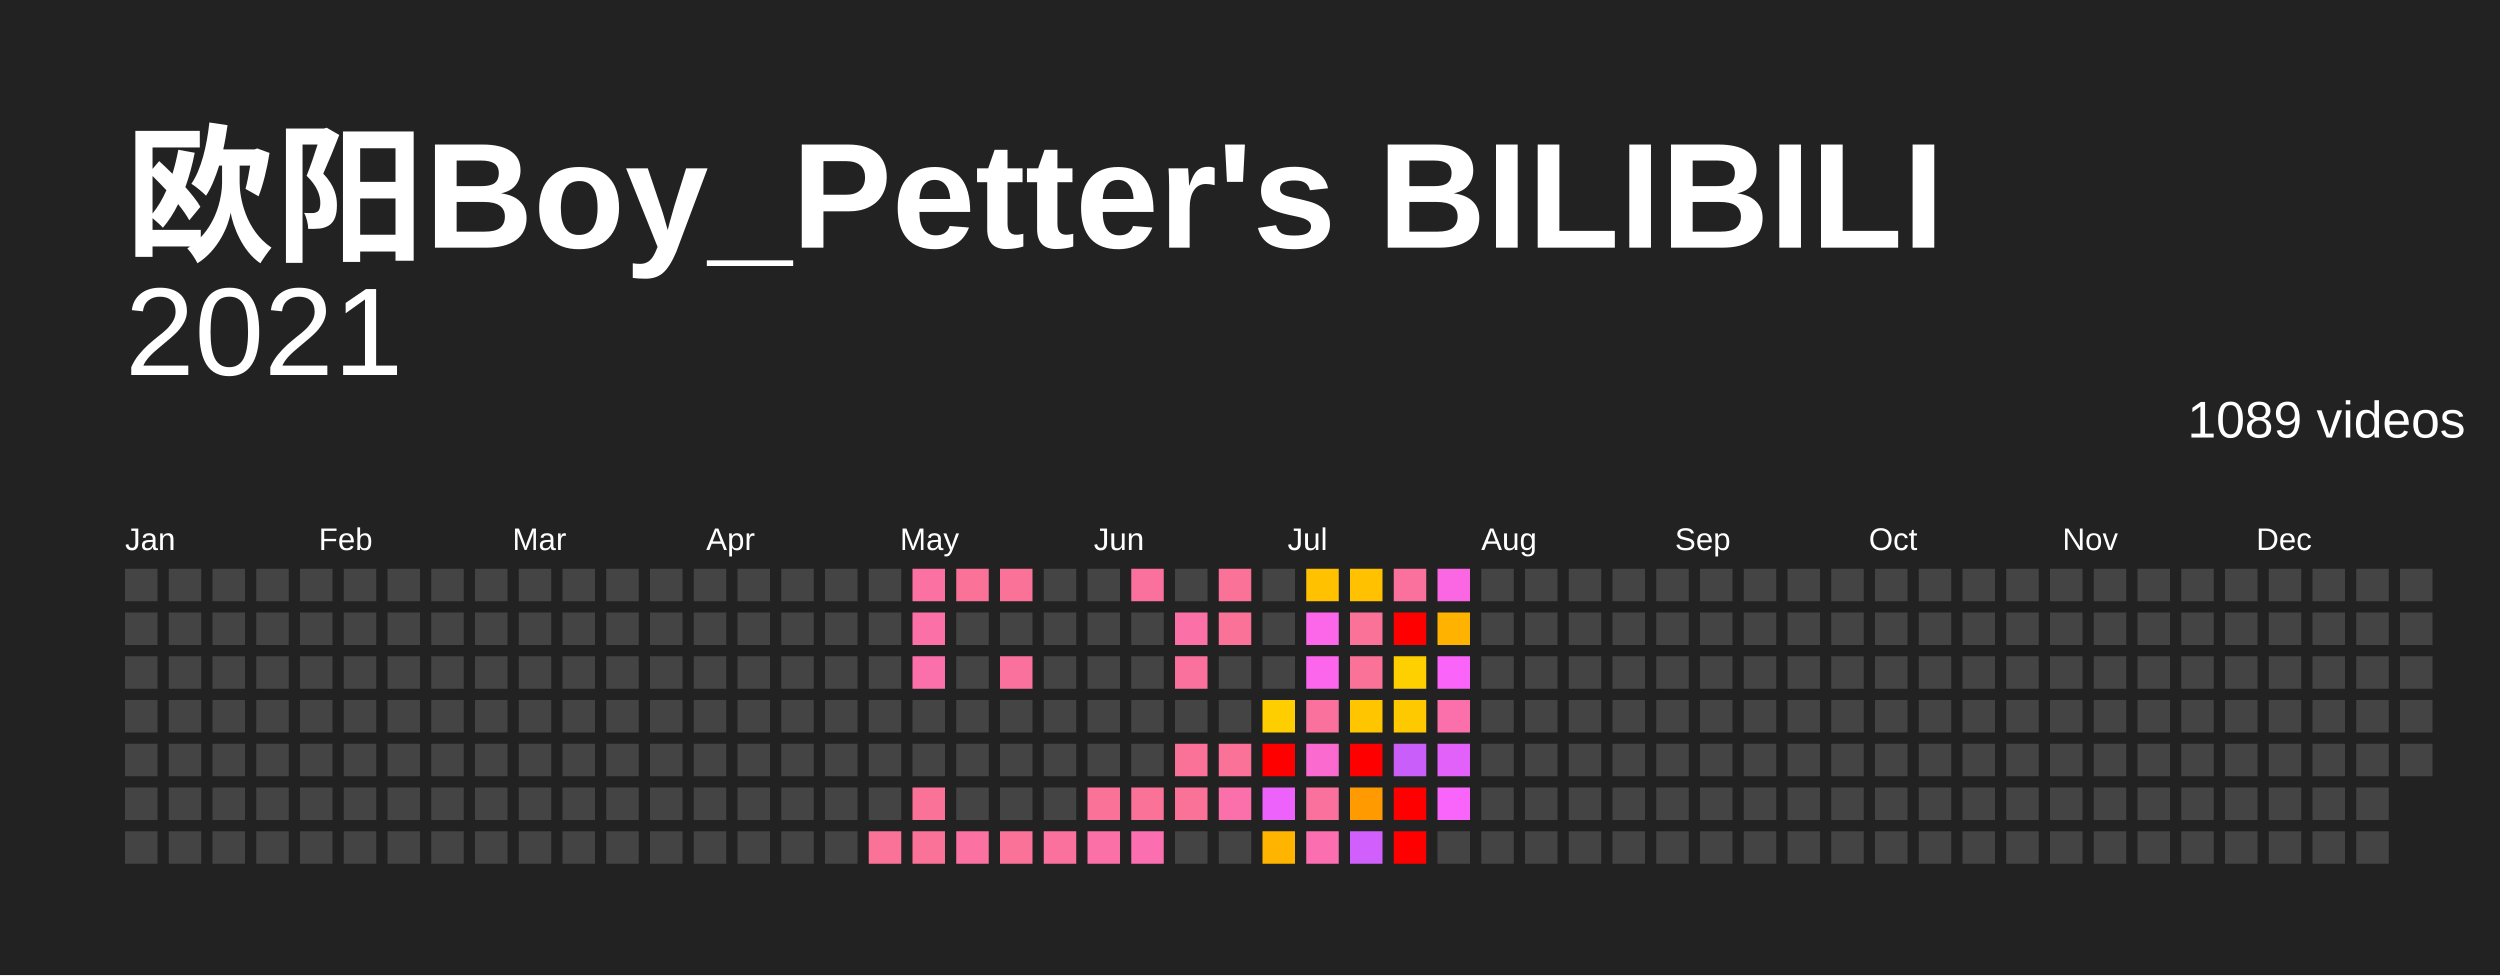
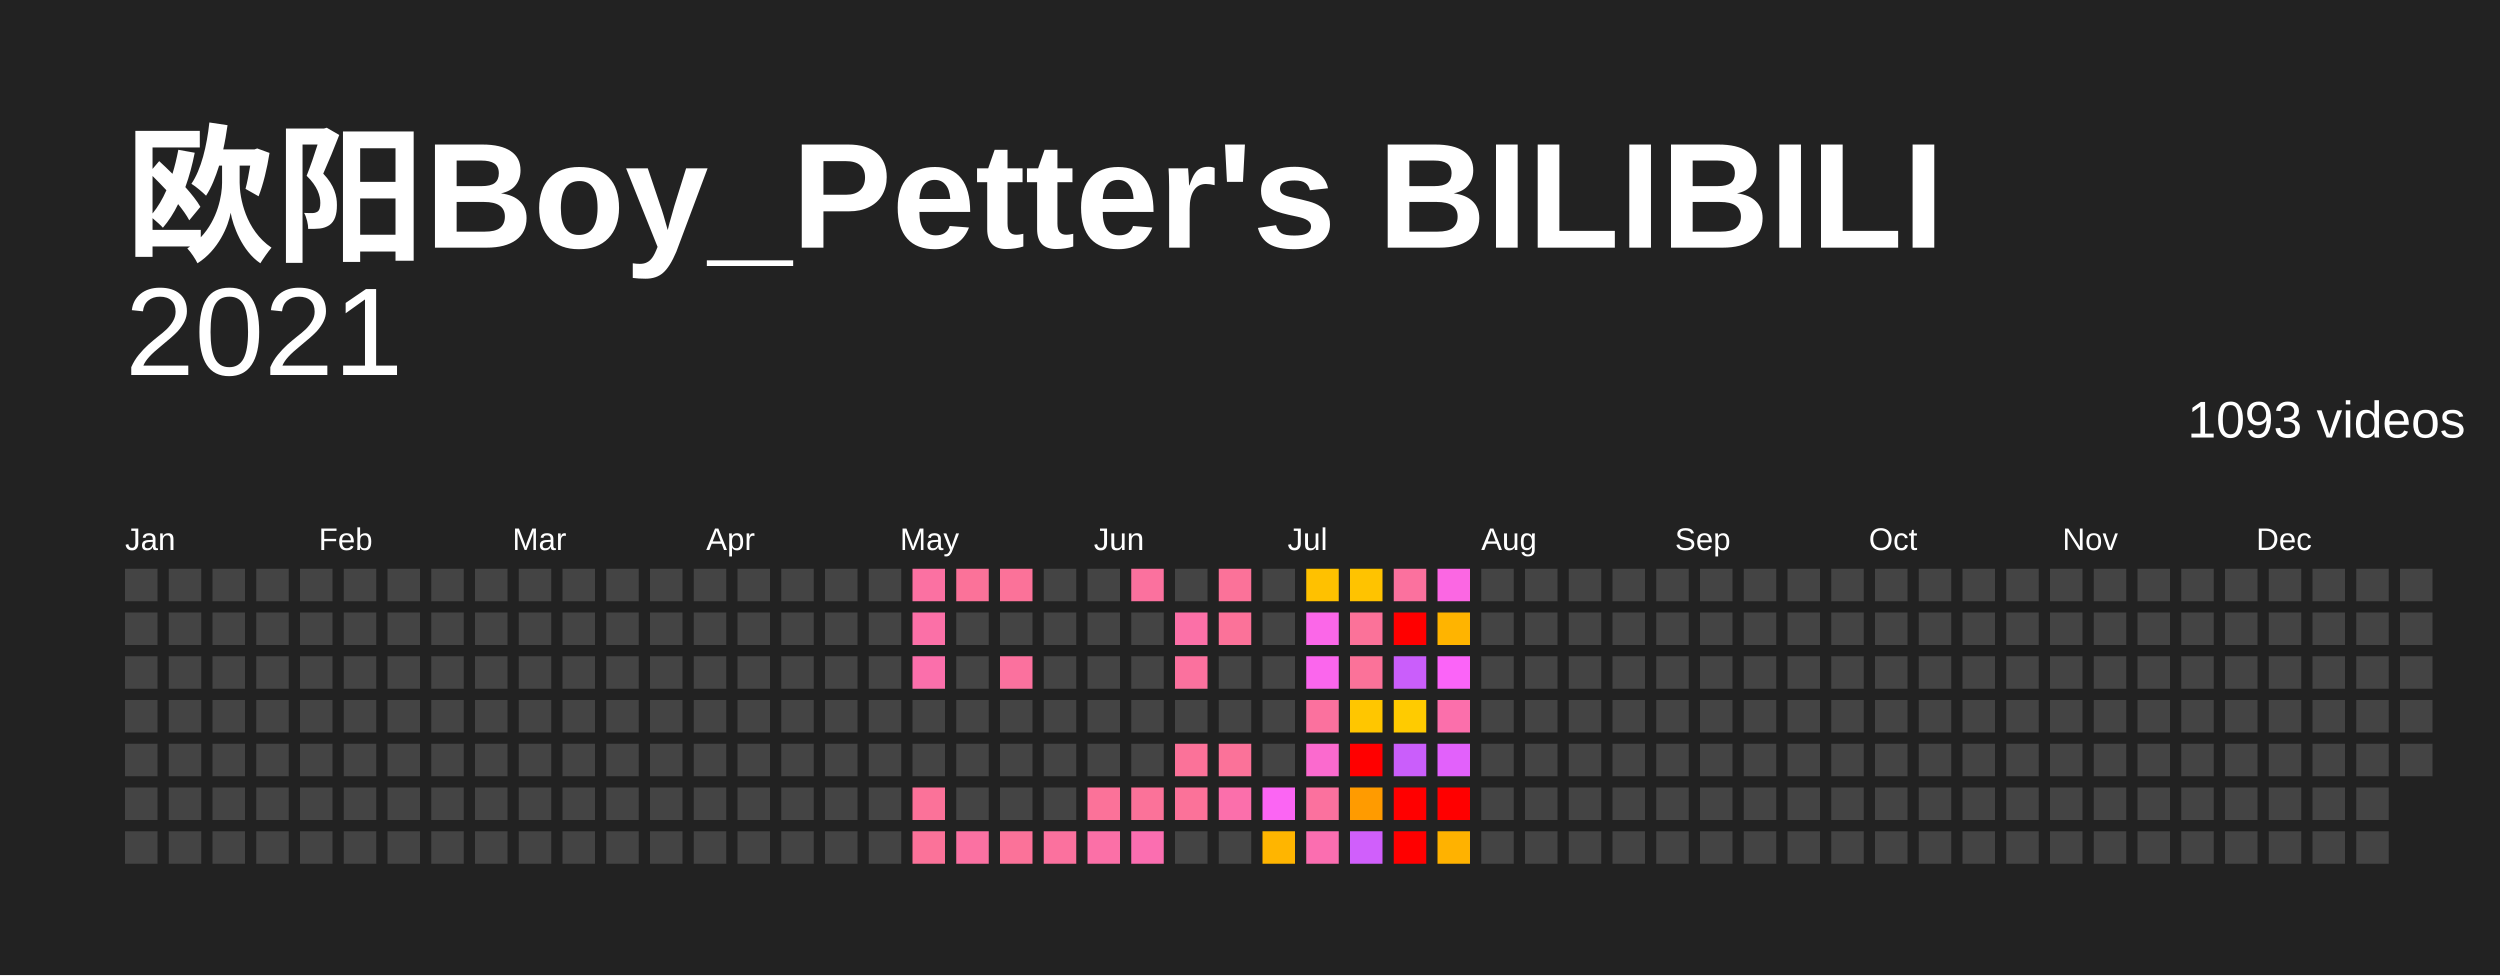
<svg xmlns="http://www.w3.org/2000/svg" baseProfile="full" height="78mm" version="1.1" viewBox="0,0,200,78" width="200mm">
  <defs />
  <rect fill="#222222" height="78" width="200" x="0" y="0" />
  <text fill="#FFFFFF" style="font-size:12px; font-family:Arial; font-weight:bold;" x="10" y="20">欧阳Boy_Petter's BILIBILI</text>
  <text alignment-baseline="hanging" fill="#FFFFFF" style="font-size:10.0px; font-family:Arial;" x="10" y="30">2021</text>
-   <text alignment-baseline="hanging" fill="#FFFFFF" style="font-size:4.125px; font-family:Arial;" x="175" y="35">1089 videos</text>
+   <text alignment-baseline="hanging" fill="#FFFFFF" style="font-size:4.125px; font-family:Arial;" x="175" y="35">1093 videos</text>
  <text fill="#FFFFFF" style="font-size:2.5px; font-family:Arial" x="10.0" y="44">Jan</text>
  <text fill="#FFFFFF" style="font-size:2.5px; font-family:Arial" x="25.5" y="44">Feb</text>
  <text fill="#FFFFFF" style="font-size:2.5px; font-family:Arial" x="41.0" y="44">Mar</text>
  <text fill="#FFFFFF" style="font-size:2.5px; font-family:Arial" x="56.5" y="44">Apr</text>
  <text fill="#FFFFFF" style="font-size:2.5px; font-family:Arial" x="72.0" y="44">May</text>
  <text fill="#FFFFFF" style="font-size:2.5px; font-family:Arial" x="87.5" y="44">Jun</text>
  <text fill="#FFFFFF" style="font-size:2.5px; font-family:Arial" x="103.0" y="44">Jul</text>
  <text fill="#FFFFFF" style="font-size:2.5px; font-family:Arial" x="118.5" y="44">Aug</text>
  <text fill="#FFFFFF" style="font-size:2.5px; font-family:Arial" x="134.0" y="44">Sep</text>
  <text fill="#FFFFFF" style="font-size:2.5px; font-family:Arial" x="149.5" y="44">Oct</text>
  <text fill="#FFFFFF" style="font-size:2.5px; font-family:Arial" x="165.0" y="44">Nov</text>
  <text fill="#FFFFFF" style="font-size:2.5px; font-family:Arial" x="180.5" y="44">Dec</text>
  <rect fill="#444444" height="2.6" width="2.6" x="10.0" y="45.5" />
  <rect fill="#444444" height="2.6" width="2.6" x="10.0" y="49.0" />
  <rect fill="#444444" height="2.6" width="2.6" x="10.0" y="52.5" />
  <rect fill="#444444" height="2.6" width="2.6" x="10.0" y="56.0" />
  <rect fill="#444444" height="2.6" width="2.6" x="10.0" y="59.5" />
  <rect fill="#444444" height="2.6" width="2.6" x="10.0" y="63.0" />
  <rect fill="#444444" height="2.6" width="2.6" x="10.0" y="66.5" />
  <rect fill="#444444" height="2.6" width="2.6" x="13.5" y="45.5" />
  <rect fill="#444444" height="2.6" width="2.6" x="13.5" y="49.0" />
  <rect fill="#444444" height="2.6" width="2.6" x="13.5" y="52.5" />
  <rect fill="#444444" height="2.6" width="2.6" x="13.5" y="56.0" />
  <rect fill="#444444" height="2.6" width="2.6" x="13.5" y="59.5" />
  <rect fill="#444444" height="2.6" width="2.6" x="13.5" y="63.0" />
  <rect fill="#444444" height="2.6" width="2.6" x="13.5" y="66.5" />
  <rect fill="#444444" height="2.6" width="2.6" x="17.0" y="45.5" />
  <rect fill="#444444" height="2.6" width="2.6" x="17.0" y="49.0" />
  <rect fill="#444444" height="2.6" width="2.6" x="17.0" y="52.5" />
  <rect fill="#444444" height="2.6" width="2.6" x="17.0" y="56.0" />
  <rect fill="#444444" height="2.6" width="2.6" x="17.0" y="59.5" />
  <rect fill="#444444" height="2.6" width="2.6" x="17.0" y="63.0" />
  <rect fill="#444444" height="2.6" width="2.6" x="17.0" y="66.5" />
  <rect fill="#444444" height="2.6" width="2.6" x="20.5" y="45.5" />
  <rect fill="#444444" height="2.6" width="2.6" x="20.5" y="49.0" />
  <rect fill="#444444" height="2.6" width="2.6" x="20.5" y="52.5" />
  <rect fill="#444444" height="2.6" width="2.6" x="20.5" y="56.0" />
  <rect fill="#444444" height="2.6" width="2.6" x="20.5" y="59.5" />
  <rect fill="#444444" height="2.6" width="2.6" x="20.5" y="63.0" />
  <rect fill="#444444" height="2.6" width="2.6" x="20.5" y="66.5" />
  <rect fill="#444444" height="2.6" width="2.6" x="24.0" y="45.5" />
  <rect fill="#444444" height="2.6" width="2.6" x="24.0" y="49.0" />
  <rect fill="#444444" height="2.6" width="2.6" x="24.0" y="52.5" />
  <rect fill="#444444" height="2.6" width="2.6" x="24.0" y="56.0" />
  <rect fill="#444444" height="2.6" width="2.6" x="24.0" y="59.5" />
  <rect fill="#444444" height="2.6" width="2.6" x="24.0" y="63.0" />
  <rect fill="#444444" height="2.6" width="2.6" x="24.0" y="66.5" />
  <rect fill="#444444" height="2.6" width="2.6" x="27.5" y="45.5" />
  <rect fill="#444444" height="2.6" width="2.6" x="27.5" y="49.0" />
  <rect fill="#444444" height="2.6" width="2.6" x="27.5" y="52.5" />
  <rect fill="#444444" height="2.6" width="2.6" x="27.5" y="56.0" />
  <rect fill="#444444" height="2.6" width="2.6" x="27.5" y="59.5" />
  <rect fill="#444444" height="2.6" width="2.6" x="27.5" y="63.0" />
  <rect fill="#444444" height="2.6" width="2.6" x="27.5" y="66.5" />
  <rect fill="#444444" height="2.6" width="2.6" x="31.0" y="45.5" />
  <rect fill="#444444" height="2.6" width="2.6" x="31.0" y="49.0" />
  <rect fill="#444444" height="2.6" width="2.6" x="31.0" y="52.5" />
  <rect fill="#444444" height="2.6" width="2.6" x="31.0" y="56.0" />
  <rect fill="#444444" height="2.6" width="2.6" x="31.0" y="59.5" />
  <rect fill="#444444" height="2.6" width="2.6" x="31.0" y="63.0" />
  <rect fill="#444444" height="2.6" width="2.6" x="31.0" y="66.5" />
  <rect fill="#444444" height="2.6" width="2.6" x="34.5" y="45.5" />
  <rect fill="#444444" height="2.6" width="2.6" x="34.5" y="49.0" />
  <rect fill="#444444" height="2.6" width="2.6" x="34.5" y="52.5" />
  <rect fill="#444444" height="2.6" width="2.6" x="34.5" y="56.0" />
  <rect fill="#444444" height="2.6" width="2.6" x="34.5" y="59.5" />
  <rect fill="#444444" height="2.6" width="2.6" x="34.5" y="63.0" />
  <rect fill="#444444" height="2.6" width="2.6" x="34.5" y="66.5" />
  <rect fill="#444444" height="2.6" width="2.6" x="38.0" y="45.5" />
  <rect fill="#444444" height="2.6" width="2.6" x="38.0" y="49.0" />
  <rect fill="#444444" height="2.6" width="2.6" x="38.0" y="52.5" />
  <rect fill="#444444" height="2.6" width="2.6" x="38.0" y="56.0" />
  <rect fill="#444444" height="2.6" width="2.6" x="38.0" y="59.5" />
  <rect fill="#444444" height="2.6" width="2.6" x="38.0" y="63.0" />
  <rect fill="#444444" height="2.6" width="2.6" x="38.0" y="66.5" />
  <rect fill="#444444" height="2.6" width="2.6" x="41.5" y="45.5" />
  <rect fill="#444444" height="2.6" width="2.6" x="41.5" y="49.0" />
  <rect fill="#444444" height="2.6" width="2.6" x="41.5" y="52.5" />
  <rect fill="#444444" height="2.6" width="2.6" x="41.5" y="56.0" />
  <rect fill="#444444" height="2.6" width="2.6" x="41.5" y="59.5" />
  <rect fill="#444444" height="2.6" width="2.6" x="41.5" y="63.0" />
  <rect fill="#444444" height="2.6" width="2.6" x="41.5" y="66.5" />
  <rect fill="#444444" height="2.6" width="2.6" x="45.0" y="45.5" />
  <rect fill="#444444" height="2.6" width="2.6" x="45.0" y="49.0" />
  <rect fill="#444444" height="2.6" width="2.6" x="45.0" y="52.5" />
  <rect fill="#444444" height="2.6" width="2.6" x="45.0" y="56.0" />
  <rect fill="#444444" height="2.6" width="2.6" x="45.0" y="59.5" />
  <rect fill="#444444" height="2.6" width="2.6" x="45.0" y="63.0" />
  <rect fill="#444444" height="2.6" width="2.6" x="45.0" y="66.5" />
  <rect fill="#444444" height="2.6" width="2.6" x="48.5" y="45.5" />
  <rect fill="#444444" height="2.6" width="2.6" x="48.5" y="49.0" />
  <rect fill="#444444" height="2.6" width="2.6" x="48.5" y="52.5" />
  <rect fill="#444444" height="2.6" width="2.6" x="48.5" y="56.0" />
  <rect fill="#444444" height="2.6" width="2.6" x="48.5" y="59.5" />
  <rect fill="#444444" height="2.6" width="2.6" x="48.5" y="63.0" />
  <rect fill="#444444" height="2.6" width="2.6" x="48.5" y="66.5" />
  <rect fill="#444444" height="2.6" width="2.6" x="52.0" y="45.5" />
  <rect fill="#444444" height="2.6" width="2.6" x="52.0" y="49.0" />
  <rect fill="#444444" height="2.6" width="2.6" x="52.0" y="52.5" />
  <rect fill="#444444" height="2.6" width="2.6" x="52.0" y="56.0" />
  <rect fill="#444444" height="2.6" width="2.6" x="52.0" y="59.5" />
  <rect fill="#444444" height="2.6" width="2.6" x="52.0" y="63.0" />
  <rect fill="#444444" height="2.6" width="2.6" x="52.0" y="66.5" />
  <rect fill="#444444" height="2.6" width="2.6" x="55.5" y="45.5" />
  <rect fill="#444444" height="2.6" width="2.6" x="55.5" y="49.0" />
  <rect fill="#444444" height="2.6" width="2.6" x="55.5" y="52.5" />
  <rect fill="#444444" height="2.6" width="2.6" x="55.5" y="56.0" />
  <rect fill="#444444" height="2.6" width="2.6" x="55.5" y="59.5" />
  <rect fill="#444444" height="2.6" width="2.6" x="55.5" y="63.0" />
  <rect fill="#444444" height="2.6" width="2.6" x="55.5" y="66.5" />
  <rect fill="#444444" height="2.6" width="2.6" x="59.0" y="45.5" />
  <rect fill="#444444" height="2.6" width="2.6" x="59.0" y="49.0" />
  <rect fill="#444444" height="2.6" width="2.6" x="59.0" y="52.5" />
  <rect fill="#444444" height="2.6" width="2.6" x="59.0" y="56.0" />
  <rect fill="#444444" height="2.6" width="2.6" x="59.0" y="59.5" />
  <rect fill="#444444" height="2.6" width="2.6" x="59.0" y="63.0" />
  <rect fill="#444444" height="2.6" width="2.6" x="59.0" y="66.5" />
  <rect fill="#444444" height="2.6" width="2.6" x="62.5" y="45.5" />
  <rect fill="#444444" height="2.6" width="2.6" x="62.5" y="49.0" />
  <rect fill="#444444" height="2.6" width="2.6" x="62.5" y="52.5" />
  <rect fill="#444444" height="2.6" width="2.6" x="62.5" y="56.0" />
  <rect fill="#444444" height="2.6" width="2.6" x="62.5" y="59.5" />
  <rect fill="#444444" height="2.6" width="2.6" x="62.5" y="63.0" />
  <rect fill="#444444" height="2.6" width="2.6" x="62.5" y="66.5" />
  <rect fill="#444444" height="2.6" width="2.6" x="66.0" y="45.5" />
  <rect fill="#444444" height="2.6" width="2.6" x="66.0" y="49.0" />
  <rect fill="#444444" height="2.6" width="2.6" x="66.0" y="52.5" />
  <rect fill="#444444" height="2.6" width="2.6" x="66.0" y="56.0" />
  <rect fill="#444444" height="2.6" width="2.6" x="66.0" y="59.5" />
  <rect fill="#444444" height="2.6" width="2.6" x="66.0" y="63.0" />
  <rect fill="#444444" height="2.6" width="2.6" x="66.0" y="66.5" />
  <rect fill="#444444" height="2.6" width="2.6" x="69.5" y="45.5" />
  <rect fill="#444444" height="2.6" width="2.6" x="69.5" y="49.0" />
  <rect fill="#444444" height="2.6" width="2.6" x="69.5" y="52.5" />
  <rect fill="#444444" height="2.6" width="2.6" x="69.5" y="56.0" />
  <rect fill="#444444" height="2.6" width="2.6" x="69.5" y="59.5" />
  <rect fill="#444444" height="2.6" width="2.6" x="69.5" y="63.0" />
-   <rect fill="#fb7299" height="2.6" width="2.6" x="69.5" y="66.5" />
+   <rect fill="#444444" height="2.6" width="2.6" x="69.5" y="66.5" />
  <rect fill="#fb71a2" height="2.6" width="2.6" x="73.0" y="45.5" />
  <rect fill="#fb70a7" height="2.6" width="2.6" x="73.0" y="49.0" />
  <rect fill="#fb6fab" height="2.6" width="2.6" x="73.0" y="52.5" />
  <rect fill="#444444" height="2.6" width="2.6" x="73.0" y="56.0" />
  <rect fill="#444444" height="2.6" width="2.6" x="73.0" y="59.5" />
  <rect fill="#fb7299" height="2.6" width="2.6" x="73.0" y="63.0" />
  <rect fill="#fb7299" height="2.6" width="2.6" x="73.0" y="66.5" />
  <rect fill="#fb7299" height="2.6" width="2.6" x="76.5" y="45.5" />
  <rect fill="#444444" height="2.6" width="2.6" x="76.5" y="49.0" />
  <rect fill="#444444" height="2.6" width="2.6" x="76.5" y="52.5" />
  <rect fill="#444444" height="2.6" width="2.6" x="76.5" y="56.0" />
  <rect fill="#444444" height="2.6" width="2.6" x="76.5" y="59.5" />
  <rect fill="#444444" height="2.6" width="2.6" x="76.5" y="63.0" />
  <rect fill="#fb71a2" height="2.6" width="2.6" x="76.5" y="66.5" />
  <rect fill="#fb7299" height="2.6" width="2.6" x="80.0" y="45.5" />
  <rect fill="#444444" height="2.6" width="2.6" x="80.0" y="49.0" />
  <rect fill="#fb719e" height="2.6" width="2.6" x="80.0" y="52.5" />
  <rect fill="#444444" height="2.6" width="2.6" x="80.0" y="56.0" />
  <rect fill="#444444" height="2.6" width="2.6" x="80.0" y="59.5" />
  <rect fill="#444444" height="2.6" width="2.6" x="80.0" y="63.0" />
  <rect fill="#fb7299" height="2.6" width="2.6" x="80.0" y="66.5" />
  <rect fill="#444444" height="2.6" width="2.6" x="83.5" y="45.5" />
  <rect fill="#444444" height="2.6" width="2.6" x="83.5" y="49.0" />
  <rect fill="#444444" height="2.6" width="2.6" x="83.5" y="52.5" />
  <rect fill="#444444" height="2.6" width="2.6" x="83.5" y="56.0" />
  <rect fill="#444444" height="2.6" width="2.6" x="83.5" y="59.5" />
  <rect fill="#444444" height="2.6" width="2.6" x="83.5" y="63.0" />
  <rect fill="#fb719e" height="2.6" width="2.6" x="83.5" y="66.5" />
  <rect fill="#444444" height="2.6" width="2.6" x="87.0" y="45.5" />
  <rect fill="#444444" height="2.6" width="2.6" x="87.0" y="49.0" />
  <rect fill="#444444" height="2.6" width="2.6" x="87.0" y="52.5" />
  <rect fill="#444444" height="2.6" width="2.6" x="87.0" y="56.0" />
  <rect fill="#444444" height="2.6" width="2.6" x="87.0" y="59.5" />
  <rect fill="#fb7299" height="2.6" width="2.6" x="87.0" y="63.0" />
  <rect fill="#fb70a7" height="2.6" width="2.6" x="87.0" y="66.5" />
  <rect fill="#fb719e" height="2.6" width="2.6" x="90.5" y="45.5" />
  <rect fill="#444444" height="2.6" width="2.6" x="90.5" y="49.0" />
  <rect fill="#444444" height="2.6" width="2.6" x="90.5" y="52.5" />
  <rect fill="#444444" height="2.6" width="2.6" x="90.5" y="56.0" />
  <rect fill="#444444" height="2.6" width="2.6" x="90.5" y="59.5" />
  <rect fill="#fb7299" height="2.6" width="2.6" x="90.5" y="63.0" />
  <rect fill="#fb6eb0" height="2.6" width="2.6" x="90.5" y="66.5" />
  <rect fill="#444444" height="2.6" width="2.6" x="94.0" y="45.5" />
  <rect fill="#fb70a7" height="2.6" width="2.6" x="94.0" y="49.0" />
  <rect fill="#fb719e" height="2.6" width="2.6" x="94.0" y="52.5" />
  <rect fill="#444444" height="2.6" width="2.6" x="94.0" y="56.0" />
  <rect fill="#fb7299" height="2.6" width="2.6" x="94.0" y="59.5" />
  <rect fill="#fb7299" height="2.6" width="2.6" x="94.0" y="63.0" />
  <rect fill="#444444" height="2.6" width="2.6" x="94.0" y="66.5" />
  <rect fill="#fb7299" height="2.6" width="2.6" x="97.5" y="45.5" />
  <rect fill="#fb7299" height="2.6" width="2.6" x="97.5" y="49.0" />
  <rect fill="#444444" height="2.6" width="2.6" x="97.5" y="52.5" />
  <rect fill="#444444" height="2.6" width="2.6" x="97.5" y="56.0" />
  <rect fill="#fb7299" height="2.6" width="2.6" x="97.5" y="59.5" />
  <rect fill="#fb6fab" height="2.6" width="2.6" x="97.5" y="63.0" />
  <rect fill="#444444" height="2.6" width="2.6" x="97.5" y="66.5" />
  <rect fill="#444444" height="2.6" width="2.6" x="101.0" y="45.5" />
  <rect fill="#444444" height="2.6" width="2.6" x="101.0" y="49.0" />
  <rect fill="#444444" height="2.6" width="2.6" x="101.0" y="52.5" />
-   <rect fill="#ffce00" height="2.6" width="2.6" x="101.0" y="56.0" />
-   <rect fill="red" height="2.6" width="2.6" x="101.0" y="59.5" />
-   <rect fill="#ed62fb" height="2.6" width="2.6" x="101.0" y="63.0" />
+   <rect fill="#444444" height="2.6" width="2.6" x="101.0" y="56.0" />
+   <rect fill="#444444" height="2.6" width="2.6" x="101.0" y="59.5" />
+   <rect fill="#fb65f3" height="2.6" width="2.6" x="101.0" y="63.0" />
  <rect fill="#ffb500" height="2.6" width="2.6" x="101.0" y="66.5" />
  <rect fill="#ffc100" height="2.6" width="2.6" x="104.5" y="45.5" />
  <rect fill="#fb67e8" height="2.6" width="2.6" x="104.5" y="49.0" />
  <rect fill="#fb66ed" height="2.6" width="2.6" x="104.5" y="52.5" />
  <rect fill="#fb719e" height="2.6" width="2.6" x="104.5" y="56.0" />
  <rect fill="#fb6ace" height="2.6" width="2.6" x="104.5" y="59.5" />
  <rect fill="#fb719e" height="2.6" width="2.6" x="104.5" y="63.0" />
  <rect fill="#fb6eb0" height="2.6" width="2.6" x="104.5" y="66.5" />
-   <rect fill="#ffc100" height="2.6" width="2.6" x="108.0" y="45.5" />
+   <rect fill="#ffc300" height="2.6" width="2.6" x="108.0" y="45.5" />
  <rect fill="#fb7299" height="2.6" width="2.6" x="108.0" y="49.0" />
  <rect fill="#fb7299" height="2.6" width="2.6" x="108.0" y="52.5" />
  <rect fill="#ffc600" height="2.6" width="2.6" x="108.0" y="56.0" />
  <rect fill="red" height="2.6" width="2.6" x="108.0" y="59.5" />
  <rect fill="#ff9b00" height="2.6" width="2.6" x="108.0" y="63.0" />
  <rect fill="#d05ffb" height="2.6" width="2.6" x="108.0" y="66.5" />
  <rect fill="#fb719e" height="2.6" width="2.6" x="111.5" y="45.5" />
  <rect fill="red" height="2.6" width="2.6" x="111.5" y="49.0" />
-   <rect fill="#ffd000" height="2.6" width="2.6" x="111.5" y="52.5" />
-   <rect fill="#ffc900" height="2.6" width="2.6" x="111.5" y="56.0" />
+   <rect fill="#ca5efb" height="2.6" width="2.6" x="111.5" y="52.5" />
+   <rect fill="#ffcb00" height="2.6" width="2.6" x="111.5" y="56.0" />
  <rect fill="#ca5efb" height="2.6" width="2.6" x="111.5" y="59.5" />
  <rect fill="red" height="2.6" width="2.6" x="111.5" y="63.0" />
  <rect fill="red" height="2.6" width="2.6" x="111.5" y="66.5" />
  <rect fill="#fb67e3" height="2.6" width="2.6" x="115.0" y="45.5" />
-   <rect fill="#ffb200" height="2.6" width="2.6" x="115.0" y="49.0" />
+   <rect fill="#ffb400" height="2.6" width="2.6" x="115.0" y="49.0" />
  <rect fill="#fb64f8" height="2.6" width="2.6" x="115.0" y="52.5" />
  <rect fill="#fb6fab" height="2.6" width="2.6" x="115.0" y="56.0" />
  <rect fill="#e261fb" height="2.6" width="2.6" x="115.0" y="59.5" />
-   <rect fill="#f964fb" height="2.6" width="2.6" x="115.0" y="63.0" />
-   <rect fill="#444444" height="2.6" width="2.6" x="115.0" y="66.5" />
+   <rect fill="red" height="2.6" width="2.6" x="115.0" y="63.0" />
+   <rect fill="#ffb200" height="2.6" width="2.6" x="115.0" y="66.5" />
  <rect fill="#444444" height="2.6" width="2.6" x="118.5" y="45.5" />
  <rect fill="#444444" height="2.6" width="2.6" x="118.5" y="49.0" />
  <rect fill="#444444" height="2.6" width="2.6" x="118.5" y="52.5" />
  <rect fill="#444444" height="2.6" width="2.6" x="118.5" y="56.0" />
  <rect fill="#444444" height="2.6" width="2.6" x="118.5" y="59.5" />
  <rect fill="#444444" height="2.6" width="2.6" x="118.5" y="63.0" />
  <rect fill="#444444" height="2.6" width="2.6" x="118.5" y="66.5" />
  <rect fill="#444444" height="2.6" width="2.6" x="122.0" y="45.5" />
  <rect fill="#444444" height="2.6" width="2.6" x="122.0" y="49.0" />
  <rect fill="#444444" height="2.6" width="2.6" x="122.0" y="52.5" />
  <rect fill="#444444" height="2.6" width="2.6" x="122.0" y="56.0" />
  <rect fill="#444444" height="2.6" width="2.6" x="122.0" y="59.5" />
  <rect fill="#444444" height="2.6" width="2.6" x="122.0" y="63.0" />
  <rect fill="#444444" height="2.6" width="2.6" x="122.0" y="66.5" />
  <rect fill="#444444" height="2.6" width="2.6" x="125.5" y="45.5" />
  <rect fill="#444444" height="2.6" width="2.6" x="125.5" y="49.0" />
  <rect fill="#444444" height="2.6" width="2.6" x="125.5" y="52.5" />
  <rect fill="#444444" height="2.6" width="2.6" x="125.5" y="56.0" />
  <rect fill="#444444" height="2.6" width="2.6" x="125.5" y="59.5" />
  <rect fill="#444444" height="2.6" width="2.6" x="125.5" y="63.0" />
  <rect fill="#444444" height="2.6" width="2.6" x="125.5" y="66.5" />
  <rect fill="#444444" height="2.6" width="2.6" x="129.0" y="45.5" />
  <rect fill="#444444" height="2.6" width="2.6" x="129.0" y="49.0" />
  <rect fill="#444444" height="2.6" width="2.6" x="129.0" y="52.5" />
  <rect fill="#444444" height="2.6" width="2.6" x="129.0" y="56.0" />
  <rect fill="#444444" height="2.6" width="2.6" x="129.0" y="59.5" />
  <rect fill="#444444" height="2.6" width="2.6" x="129.0" y="63.0" />
  <rect fill="#444444" height="2.6" width="2.6" x="129.0" y="66.5" />
  <rect fill="#444444" height="2.6" width="2.6" x="132.5" y="45.5" />
  <rect fill="#444444" height="2.6" width="2.6" x="132.5" y="49.0" />
  <rect fill="#444444" height="2.6" width="2.6" x="132.5" y="52.5" />
  <rect fill="#444444" height="2.6" width="2.6" x="132.5" y="56.0" />
  <rect fill="#444444" height="2.6" width="2.6" x="132.5" y="59.5" />
  <rect fill="#444444" height="2.6" width="2.6" x="132.5" y="63.0" />
  <rect fill="#444444" height="2.6" width="2.6" x="132.5" y="66.5" />
  <rect fill="#444444" height="2.6" width="2.6" x="136.0" y="45.5" />
  <rect fill="#444444" height="2.6" width="2.6" x="136.0" y="49.0" />
  <rect fill="#444444" height="2.6" width="2.6" x="136.0" y="52.5" />
  <rect fill="#444444" height="2.6" width="2.6" x="136.0" y="56.0" />
  <rect fill="#444444" height="2.6" width="2.6" x="136.0" y="59.5" />
  <rect fill="#444444" height="2.6" width="2.6" x="136.0" y="63.0" />
  <rect fill="#444444" height="2.6" width="2.6" x="136.0" y="66.5" />
  <rect fill="#444444" height="2.6" width="2.6" x="139.5" y="45.5" />
  <rect fill="#444444" height="2.6" width="2.6" x="139.5" y="49.0" />
  <rect fill="#444444" height="2.6" width="2.6" x="139.5" y="52.5" />
  <rect fill="#444444" height="2.6" width="2.6" x="139.5" y="56.0" />
  <rect fill="#444444" height="2.6" width="2.6" x="139.5" y="59.5" />
  <rect fill="#444444" height="2.6" width="2.6" x="139.5" y="63.0" />
  <rect fill="#444444" height="2.6" width="2.6" x="139.5" y="66.5" />
  <rect fill="#444444" height="2.6" width="2.6" x="143.0" y="45.5" />
  <rect fill="#444444" height="2.6" width="2.6" x="143.0" y="49.0" />
  <rect fill="#444444" height="2.6" width="2.6" x="143.0" y="52.5" />
  <rect fill="#444444" height="2.6" width="2.6" x="143.0" y="56.0" />
  <rect fill="#444444" height="2.6" width="2.6" x="143.0" y="59.5" />
  <rect fill="#444444" height="2.6" width="2.6" x="143.0" y="63.0" />
  <rect fill="#444444" height="2.6" width="2.6" x="143.0" y="66.5" />
  <rect fill="#444444" height="2.6" width="2.6" x="146.5" y="45.5" />
  <rect fill="#444444" height="2.6" width="2.6" x="146.5" y="49.0" />
  <rect fill="#444444" height="2.6" width="2.6" x="146.5" y="52.5" />
  <rect fill="#444444" height="2.6" width="2.6" x="146.5" y="56.0" />
  <rect fill="#444444" height="2.6" width="2.6" x="146.5" y="59.5" />
  <rect fill="#444444" height="2.6" width="2.6" x="146.5" y="63.0" />
  <rect fill="#444444" height="2.6" width="2.6" x="146.5" y="66.5" />
  <rect fill="#444444" height="2.6" width="2.6" x="150.0" y="45.5" />
  <rect fill="#444444" height="2.6" width="2.6" x="150.0" y="49.0" />
  <rect fill="#444444" height="2.6" width="2.6" x="150.0" y="52.5" />
  <rect fill="#444444" height="2.6" width="2.6" x="150.0" y="56.0" />
  <rect fill="#444444" height="2.6" width="2.6" x="150.0" y="59.5" />
  <rect fill="#444444" height="2.6" width="2.6" x="150.0" y="63.0" />
  <rect fill="#444444" height="2.6" width="2.6" x="150.0" y="66.5" />
  <rect fill="#444444" height="2.6" width="2.6" x="153.5" y="45.5" />
  <rect fill="#444444" height="2.6" width="2.6" x="153.5" y="49.0" />
  <rect fill="#444444" height="2.6" width="2.6" x="153.5" y="52.5" />
  <rect fill="#444444" height="2.6" width="2.6" x="153.5" y="56.0" />
  <rect fill="#444444" height="2.6" width="2.6" x="153.5" y="59.5" />
  <rect fill="#444444" height="2.6" width="2.6" x="153.5" y="63.0" />
  <rect fill="#444444" height="2.6" width="2.6" x="153.5" y="66.5" />
  <rect fill="#444444" height="2.6" width="2.6" x="157.0" y="45.5" />
  <rect fill="#444444" height="2.6" width="2.6" x="157.0" y="49.0" />
  <rect fill="#444444" height="2.6" width="2.6" x="157.0" y="52.5" />
  <rect fill="#444444" height="2.6" width="2.6" x="157.0" y="56.0" />
  <rect fill="#444444" height="2.6" width="2.6" x="157.0" y="59.5" />
  <rect fill="#444444" height="2.6" width="2.6" x="157.0" y="63.0" />
  <rect fill="#444444" height="2.6" width="2.6" x="157.0" y="66.5" />
  <rect fill="#444444" height="2.6" width="2.6" x="160.5" y="45.5" />
  <rect fill="#444444" height="2.6" width="2.6" x="160.5" y="49.0" />
  <rect fill="#444444" height="2.6" width="2.6" x="160.5" y="52.5" />
  <rect fill="#444444" height="2.6" width="2.6" x="160.5" y="56.0" />
  <rect fill="#444444" height="2.6" width="2.6" x="160.5" y="59.5" />
  <rect fill="#444444" height="2.6" width="2.6" x="160.5" y="63.0" />
  <rect fill="#444444" height="2.6" width="2.6" x="160.5" y="66.5" />
  <rect fill="#444444" height="2.6" width="2.6" x="164.0" y="45.5" />
  <rect fill="#444444" height="2.6" width="2.6" x="164.0" y="49.0" />
  <rect fill="#444444" height="2.6" width="2.6" x="164.0" y="52.5" />
  <rect fill="#444444" height="2.6" width="2.6" x="164.0" y="56.0" />
  <rect fill="#444444" height="2.6" width="2.6" x="164.0" y="59.5" />
  <rect fill="#444444" height="2.6" width="2.6" x="164.0" y="63.0" />
  <rect fill="#444444" height="2.6" width="2.6" x="164.0" y="66.5" />
  <rect fill="#444444" height="2.6" width="2.6" x="167.5" y="45.5" />
  <rect fill="#444444" height="2.6" width="2.6" x="167.5" y="49.0" />
  <rect fill="#444444" height="2.6" width="2.6" x="167.5" y="52.5" />
  <rect fill="#444444" height="2.6" width="2.6" x="167.5" y="56.0" />
  <rect fill="#444444" height="2.6" width="2.6" x="167.5" y="59.5" />
  <rect fill="#444444" height="2.6" width="2.6" x="167.5" y="63.0" />
  <rect fill="#444444" height="2.6" width="2.6" x="167.5" y="66.5" />
  <rect fill="#444444" height="2.6" width="2.6" x="171.0" y="45.5" />
  <rect fill="#444444" height="2.6" width="2.6" x="171.0" y="49.0" />
  <rect fill="#444444" height="2.6" width="2.6" x="171.0" y="52.5" />
  <rect fill="#444444" height="2.6" width="2.6" x="171.0" y="56.0" />
  <rect fill="#444444" height="2.6" width="2.6" x="171.0" y="59.5" />
  <rect fill="#444444" height="2.6" width="2.6" x="171.0" y="63.0" />
  <rect fill="#444444" height="2.6" width="2.6" x="171.0" y="66.5" />
  <rect fill="#444444" height="2.6" width="2.6" x="174.5" y="45.5" />
  <rect fill="#444444" height="2.6" width="2.6" x="174.5" y="49.0" />
  <rect fill="#444444" height="2.6" width="2.6" x="174.5" y="52.5" />
  <rect fill="#444444" height="2.6" width="2.6" x="174.5" y="56.0" />
  <rect fill="#444444" height="2.6" width="2.6" x="174.5" y="59.5" />
  <rect fill="#444444" height="2.6" width="2.6" x="174.5" y="63.0" />
  <rect fill="#444444" height="2.6" width="2.6" x="174.5" y="66.5" />
  <rect fill="#444444" height="2.6" width="2.6" x="178.0" y="45.5" />
  <rect fill="#444444" height="2.6" width="2.6" x="178.0" y="49.0" />
  <rect fill="#444444" height="2.6" width="2.6" x="178.0" y="52.5" />
  <rect fill="#444444" height="2.6" width="2.6" x="178.0" y="56.0" />
  <rect fill="#444444" height="2.6" width="2.6" x="178.0" y="59.5" />
  <rect fill="#444444" height="2.6" width="2.6" x="178.0" y="63.0" />
  <rect fill="#444444" height="2.6" width="2.6" x="178.0" y="66.5" />
  <rect fill="#444444" height="2.6" width="2.6" x="181.5" y="45.5" />
  <rect fill="#444444" height="2.6" width="2.6" x="181.5" y="49.0" />
  <rect fill="#444444" height="2.6" width="2.6" x="181.5" y="52.5" />
  <rect fill="#444444" height="2.6" width="2.6" x="181.5" y="56.0" />
  <rect fill="#444444" height="2.6" width="2.6" x="181.5" y="59.5" />
  <rect fill="#444444" height="2.6" width="2.6" x="181.5" y="63.0" />
  <rect fill="#444444" height="2.6" width="2.6" x="181.5" y="66.5" />
  <rect fill="#444444" height="2.6" width="2.6" x="185.0" y="45.5" />
  <rect fill="#444444" height="2.6" width="2.6" x="185.0" y="49.0" />
  <rect fill="#444444" height="2.6" width="2.6" x="185.0" y="52.5" />
  <rect fill="#444444" height="2.6" width="2.6" x="185.0" y="56.0" />
  <rect fill="#444444" height="2.6" width="2.6" x="185.0" y="59.5" />
  <rect fill="#444444" height="2.6" width="2.6" x="185.0" y="63.0" />
  <rect fill="#444444" height="2.6" width="2.6" x="185.0" y="66.5" />
  <rect fill="#444444" height="2.6" width="2.6" x="188.5" y="45.5" />
  <rect fill="#444444" height="2.6" width="2.6" x="188.5" y="49.0" />
  <rect fill="#444444" height="2.6" width="2.6" x="188.5" y="52.5" />
  <rect fill="#444444" height="2.6" width="2.6" x="188.5" y="56.0" />
  <rect fill="#444444" height="2.6" width="2.6" x="188.5" y="59.5" />
  <rect fill="#444444" height="2.6" width="2.6" x="188.5" y="63.0" />
  <rect fill="#444444" height="2.6" width="2.6" x="188.5" y="66.5" />
  <rect fill="#444444" height="2.6" width="2.6" x="192.0" y="45.5" />
  <rect fill="#444444" height="2.6" width="2.6" x="192.0" y="49.0" />
  <rect fill="#444444" height="2.6" width="2.6" x="192.0" y="52.5" />
  <rect fill="#444444" height="2.6" width="2.6" x="192.0" y="56.0" />
  <rect fill="#444444" height="2.6" width="2.6" x="192.0" y="59.5" />
</svg>
